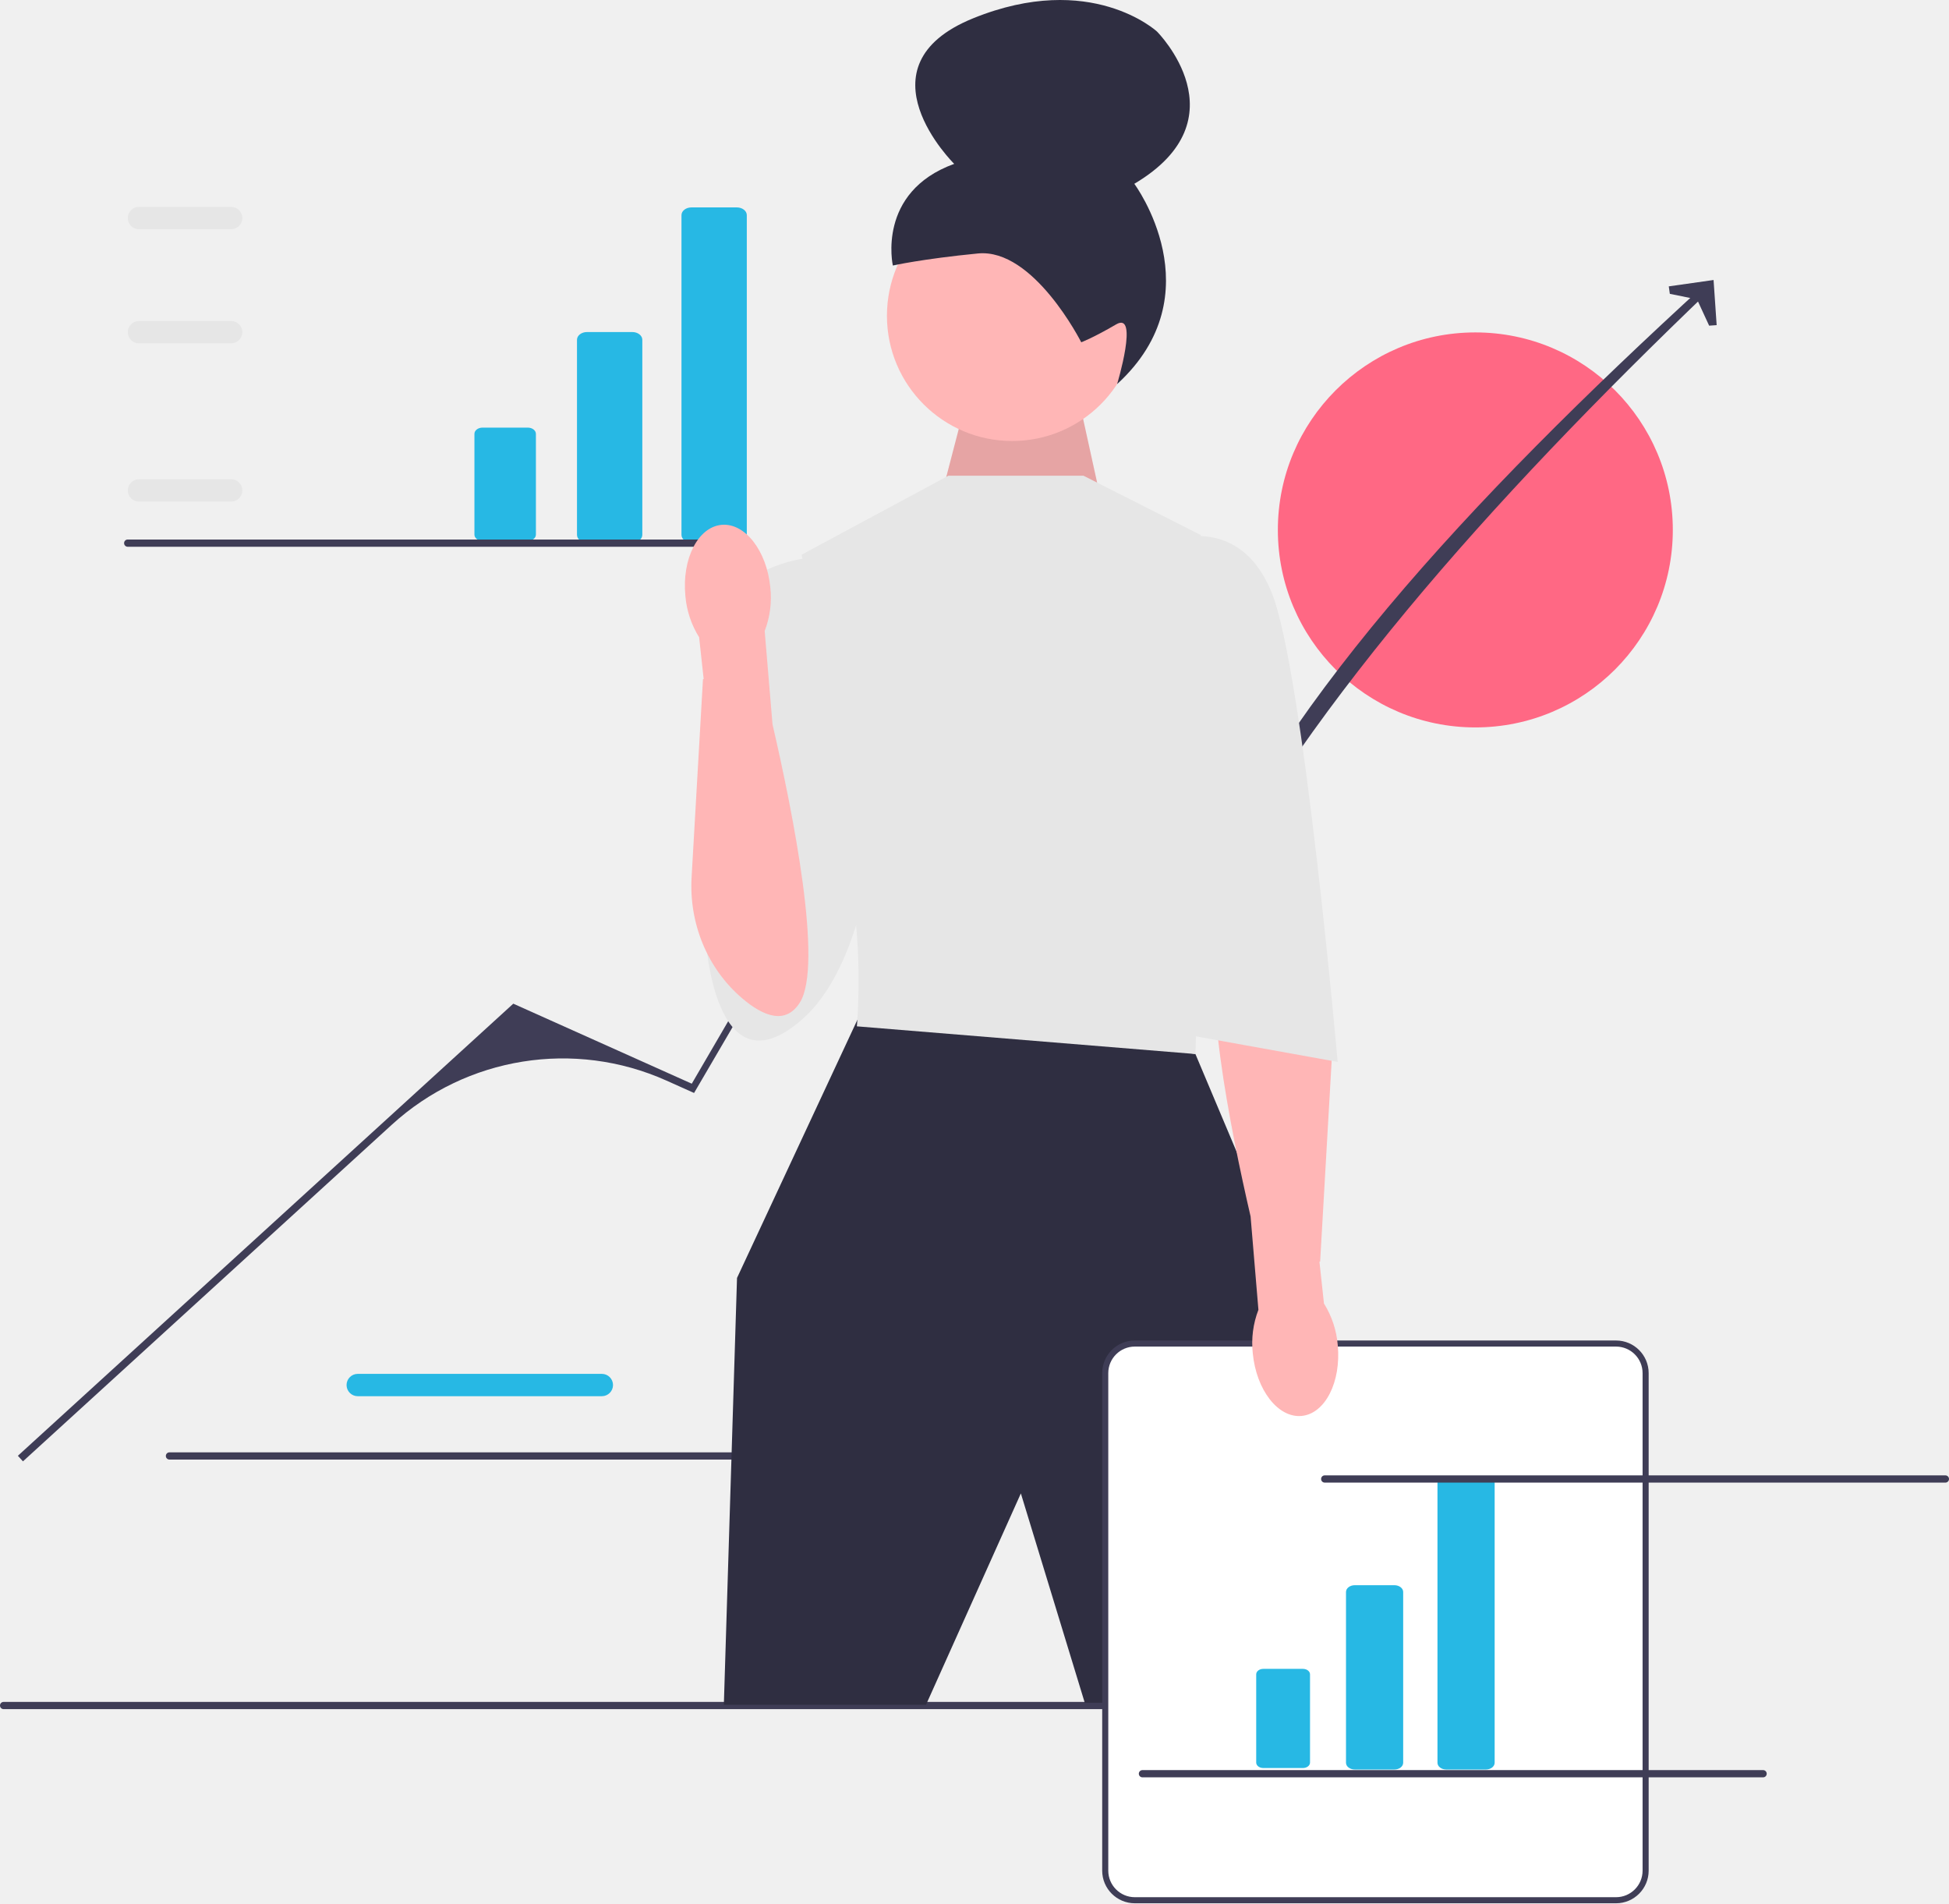
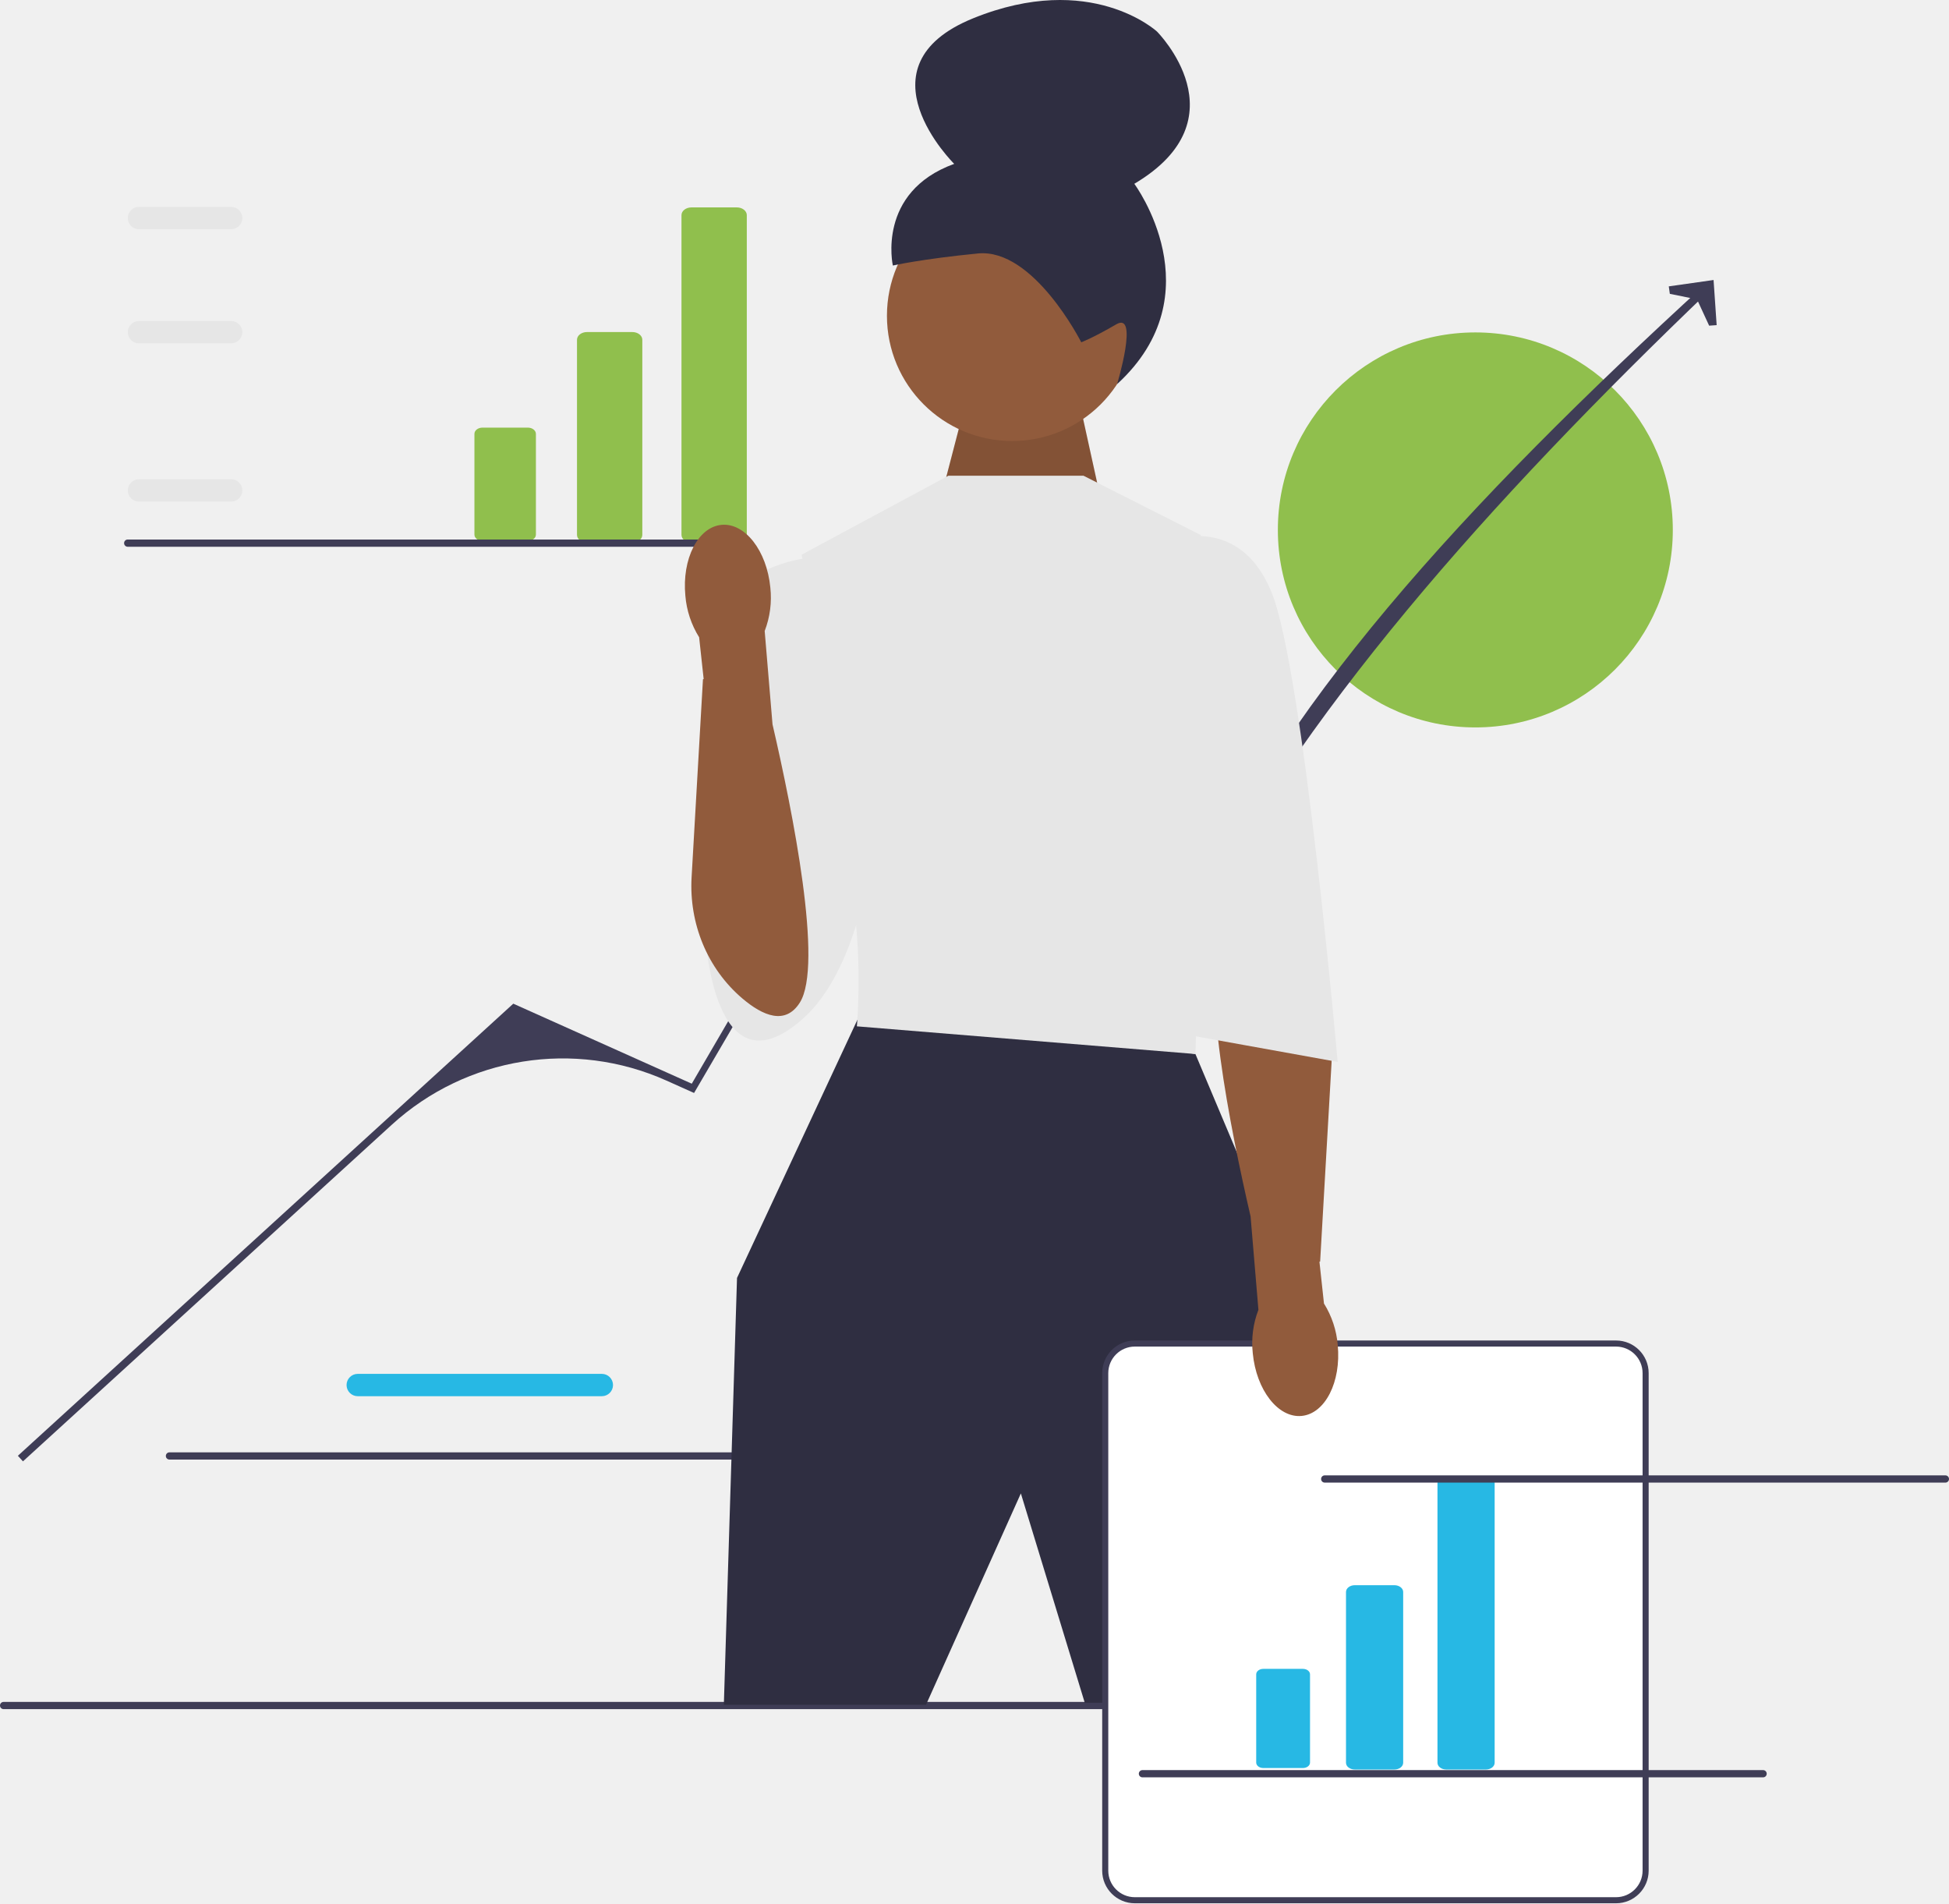
<svg xmlns="http://www.w3.org/2000/svg" width="641.513" height="626.392" viewBox="0 0 641.513 626.392">
  <g>
    <path d="M198.101,459.506H117.744c-2.026,0-3.674-1.648-3.674-3.674s1.648-3.674,3.674-3.674h80.357c2.026,0,3.674,1.648,3.674,3.674s-1.648,3.674-3.674,3.674h-0Z" fill="#27b8e4" />
    <path d="M54.587,479.173c0,.66,.53,1.19,1.19,1.19h204.29c.66,0,1.19-.53,1.19-1.19,0-.66-.53-1.19-1.19-1.19H55.778c-.66,0-1.19,.53-1.19,1.19Z" fill="#3f3d56" />
  </g>
-   <circle cx="485.607" cy="174.403" r="65" fill="#ff6884" />
+   <circle cx="485.607" cy="174.403" r="65" fill="#90BF4D" />
  <path d="M0,561.308c0,.66,.53,1.19,1.19,1.19H523.48c.66,0,1.19-.53,1.19-1.19,0-.66-.53-1.19-1.19-1.19H1.19c-.66,0-1.19,.53-1.19,1.19Z" fill="#3f3d56" />
  <g>
    <path d="M7.555,480.947l-1.671-1.831,163.064-148.796,58.749,26.336,63.44-108.794,52.122-25.124,48.293,80.487c26.073-67.499,91.46-138.118,169.81-209.766l1.927,1.561c-73.485,70.354-136.359,141.028-172.04,212.52l-44.669-74.667c-2.11-3.527-6.545-4.89-10.272-3.156l-0,0c-28.49,13.257-52.255,34.895-68.115,62.023l-39.739,67.971-9.071-4.066c-30.338-13.6-65.854-7.9-90.413,14.51L7.555,480.947Z" fill="#3f3d56" />
    <polygon points="565.038 107.006 562.562 107.178 558.568 98.52 549.624 96.704 549.276 94.247 564.02 92.151 565.038 107.006" fill="#3f3d56" />
  </g>
-   <polygon points="310.684 159.98 319.45 126.283 353.597 124.64 363.813 171.091 310.684 159.98" fill="#ffb6b6" />
+   <polygon points="310.684 159.98 319.45 126.283 353.597 124.64 363.813 171.091 310.684 159.98" fill="#915B3C" />
  <polygon points="310.684 159.98 319.45 126.283 353.597 124.64 363.813 171.091 310.684 159.98" isolation="isolate" opacity=".1" />
-   <circle cx="333.154" cy="103.924" r="41.216" fill="#ffb6b6" />
+   <circle cx="333.154" cy="103.924" r="41.216" fill="#915B3C" />
  <path d="M355.894,112.649h-0s-15.657-31.023-34.003-29.231c-18.345,1.791-28.01,3.969-28.01,3.969,0,0-5.446-24.162,20.192-33.456,0,0-32.598-32.134,6.213-47.897,38.811-15.763,60.529,4.341,60.529,4.341,0,0,28.728,28.679-7.454,50.115,0,0,26.867,36.139-5.662,65.925,0,0,7.276-24.104-.316-19.659-7.591,4.445-11.489,5.893-11.489,5.893v0l-0-0Z" fill="#2f2e41" />
  <polygon points="287.679 330.412 282.196 335.666 242.589 420.591 238.253 561.063 304.799 561.063 336.015 491.5 357.047 560.392 416.882 560.392 430.752 435.332 393.466 346.887 287.679 330.412" fill="#2f2e41" />
  <path d="M356.614,156.556h-44.441l-48.34,26.013,11.272,50.292s-2.601,30.349,3.468,52.894c6.07,22.545,3.468,52.027,3.468,52.027l111.424,9.105,3.468-102.319-1.734-68.502-38.586-19.51h0v-0Z" fill="#e6e6e6" />
  <path d="M271.203,183.003s-26.88,.867-31.216,18.209-7.804,106.655-7.804,106.655c0,0,2.601,52.996,31.65,27.799,29.048-25.197,26.447-101.503,26.447-101.503l-19.076-51.16v0Z" fill="#e6e6e6" />
  <path d="M531.927,625.392h-158.409c-5.365,0-9.73-4.364-9.73-9.73v-163.758c0-5.365,4.365-9.73,9.73-9.73h158.409c5.365,0,9.73,4.364,9.73,9.73v163.758c0,5.365-4.364,9.73-9.73,9.73Z" fill="#fff" />
  <path d="M531.927,626.392h-158.409c-5.916,0-10.729-4.813-10.729-10.729v-163.758c0-5.916,4.813-10.729,10.729-10.729h158.409c5.916,0,10.729,4.813,10.729,10.729v163.758c0,5.917-4.813,10.729-10.729,10.729Zm-158.409-183.217c-4.813,0-8.729,3.916-8.729,8.729v163.758c0,4.813,3.916,8.729,8.729,8.729h158.409c4.813,0,8.729-3.916,8.729-8.729v-163.758c0-4.813-3.916-8.729-8.729-8.729h-158.409Z" fill="#3f3d56" />
  <g>
    <path d="M458.974,582.371h-13.056c-1.59,0-2.883-.998-2.883-2.225v-56.211c0-1.227,1.293-2.225,2.883-2.225h13.056c1.59,0,2.883,.998,2.883,2.225v56.211c0,1.227-1.293,2.225-2.883,2.225Z" fill="#27b8e4" />
    <path d="M415.809,549.245c-1.284,0-2.329,.807-2.329,1.798v29.04c0,.991,1.045,1.798,2.329,1.798h13.056c1.284,0,2.329-.807,2.329-1.798v-29.04c0-.991-1.045-1.798-2.329-1.798h-13.056Z" fill="#27b8e4" />
    <path d="M489.082,582.371h-13.056c-1.59,0-2.883-.998-2.883-2.225v-92.12c0-1.227,1.293-2.225,2.883-2.225h13.056c1.59,0,2.883,.998,2.883,2.225v92.12c0,1.227-1.293,2.225-2.883,2.225Z" fill="#27b8e4" />
  </g>
  <g>
-     <path d="M208.125,178.572h-14.914c-1.816,0-3.293-1.14-3.293-2.542V111.821c0-1.402,1.477-2.542,3.293-2.542h14.914c1.816,0,3.293,1.14,3.293,2.542v64.21c0,1.402-1.477,2.542-3.293,2.542v-0Z" fill="#27b8e4" />
-     <path d="M158.819,140.733c-1.467,0-2.661,.921-2.661,2.054v33.172c0,1.132,1.194,2.054,2.661,2.054h14.914c1.467,0,2.661-.921,2.661-2.054v-33.172c0-1.132-1.194-2.054-2.661-2.054h-14.914Z" fill="#27b8e4" />
-     <path d="M242.517,178.572h-14.914c-1.816,0-3.293-1.14-3.293-2.542V70.802c0-1.402,1.477-2.542,3.293-2.542h14.914c1.816,0,3.293,1.14,3.293,2.542v105.228c0,1.402-1.477,2.542-3.293,2.542v-0Z" fill="#27b8e4" />
+     <path d="M208.125,178.572h-14.914c-1.816,0-3.293-1.14-3.293-2.542V111.821c0-1.402,1.477-2.542,3.293-2.542h14.914c1.816,0,3.293,1.14,3.293,2.542v64.21c0,1.402-1.477,2.542-3.293,2.542v-0Z" fill="#90BF4D" />
+     <path d="M158.819,140.733c-1.467,0-2.661,.921-2.661,2.054v33.172c0,1.132,1.194,2.054,2.661,2.054h14.914c1.467,0,2.661-.921,2.661-2.054v-33.172c0-1.132-1.194-2.054-2.661-2.054h-14.914Z" fill="#90BF4D" />
+     <path d="M242.517,178.572h-14.914c-1.816,0-3.293-1.14-3.293-2.542V70.802c0-1.402,1.477-2.542,3.293-2.542h14.914c1.816,0,3.293,1.14,3.293,2.542v105.228c0,1.402-1.477,2.542-3.293,2.542v-0Z" fill="#90BF4D" />
  </g>
-   <path d="M428.438,466.001c7.725-.74,13.044-11.178,11.882-23.32-.398-4.857-1.953-9.547-4.535-13.68l-1.489-13.742,.228-.068,3.742-65.158c.87-15.15-5.127-30.037-16.681-39.875-6.873-5.852-14.206-8.815-18.921-1.421-7.824,12.269,2.31,62.847,8.965,91.602l2.58,30.728c-1.753,4.549-2.39,9.451-1.86,14.296,1.16,12.138,8.363,21.378,16.088,20.639Z" fill="#ffb6b6" />
+   <path d="M428.438,466.001c7.725-.74,13.044-11.178,11.882-23.32-.398-4.857-1.953-9.547-4.535-13.68l-1.489-13.742,.228-.068,3.742-65.158c.87-15.15-5.127-30.037-16.681-39.875-6.873-5.852-14.206-8.815-18.921-1.421-7.824,12.269,2.31,62.847,8.965,91.602l2.58,30.728c-1.753,4.549-2.39,9.451-1.86,14.296,1.16,12.138,8.363,21.378,16.088,20.639Z" fill="#915B3C" />
  <path d="M385.662,177.8s22.545-8.671,32.95,17.342,21.678,154.346,21.678,154.346l-52.894-9.538-1.734-162.15v-0Z" fill="#e6e6e6" />
  <g>
    <path d="M76.092,165.076h-30.357c-2.026,0-3.674-1.648-3.674-3.674s1.648-3.674,3.674-3.674h30.357c2.026,0,3.674,1.648,3.674,3.674s-1.648,3.674-3.674,3.674Z" fill="#e6e6e6" />
    <path d="M76.092,112.997h-30.357c-2.026,0-3.674-1.648-3.674-3.674s1.648-3.674,3.674-3.674h30.357c2.026,0,3.674,1.648,3.674,3.674s-1.648,3.674-3.674,3.674Z" fill="#e6e6e6" />
    <path d="M76.092,75.44h-30.357c-2.026,0-3.674-1.648-3.674-3.674s1.648-3.674,3.674-3.674h30.357c2.026,0,3.674,1.648,3.674,3.674s-1.648,3.674-3.674,3.674Z" fill="#e6e6e6" />
    <path d="M40.843,178.754c0,.66,.53,1.19,1.19,1.19H246.323c.66,0,1.19-.53,1.19-1.19,0-.66-.53-1.19-1.19-1.19H42.033c-.66,0-1.19,.53-1.19,1.19Z" fill="#3f3d56" />
  </g>
  <path d="M434.843,486.754c0,.66,.53,1.19,1.19,1.19h204.29c.66,0,1.19-.53,1.19-1.19,0-.66-.53-1.19-1.19-1.19h-204.29c-.66,0-1.19,.53-1.19,1.19Z" fill="#3f3d56" />
  <path d="M374.843,583.754c0,.66,.53,1.19,1.19,1.19h204.29c.66,0,1.19-.53,1.19-1.19,0-.66-.53-1.19-1.19-1.19h-204.29c-.66,0-1.19,.53-1.19,1.19Z" fill="#3f3d56" />
-   <path d="M237.467,172.738c-7.725,.74-13.044,11.178-11.882,23.32,.398,4.857,1.953,9.547,4.535,13.68l1.489,13.742-.228,.068-3.742,65.158c-.87,15.15,5.127,30.037,16.681,39.875,6.873,5.852,14.206,8.815,18.921,1.421,7.824-12.269-2.31-62.847-8.965-91.602l-2.58-30.728c1.753-4.549,2.39-9.451,1.86-14.296-1.16-12.138-8.363-21.378-16.088-20.639h-0v0Z" fill="#ffb6b6" />
+   <path d="M237.467,172.738c-7.725,.74-13.044,11.178-11.882,23.32,.398,4.857,1.953,9.547,4.535,13.68l1.489,13.742-.228,.068-3.742,65.158c-.87,15.15,5.127,30.037,16.681,39.875,6.873,5.852,14.206,8.815,18.921,1.421,7.824-12.269-2.31-62.847-8.965-91.602l-2.58-30.728c1.753-4.549,2.39-9.451,1.86-14.296-1.16-12.138-8.363-21.378-16.088-20.639h-0v0Z" fill="#915B3C" />
</svg>
